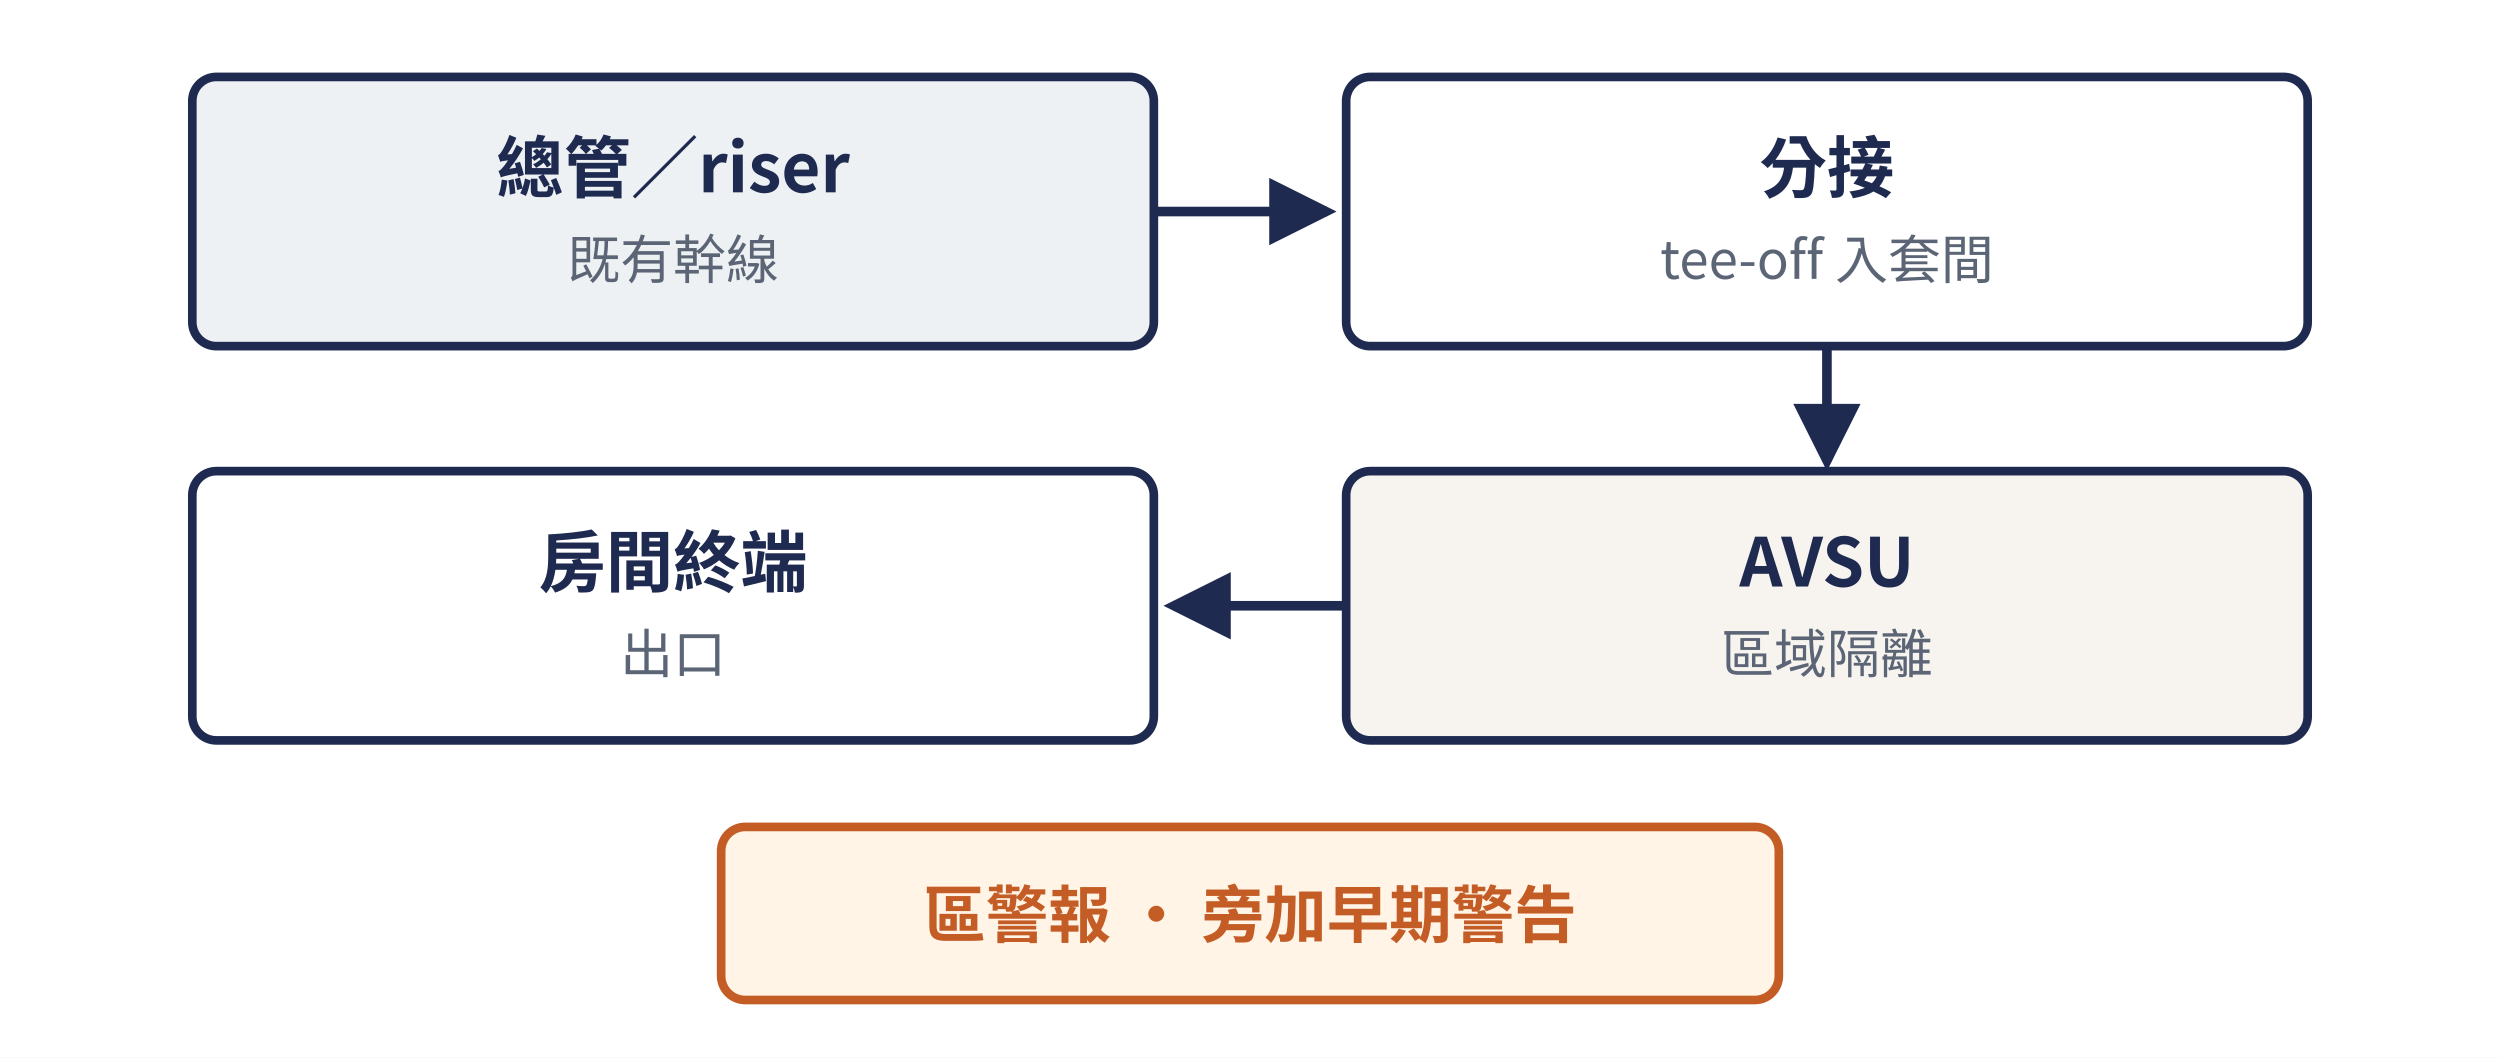
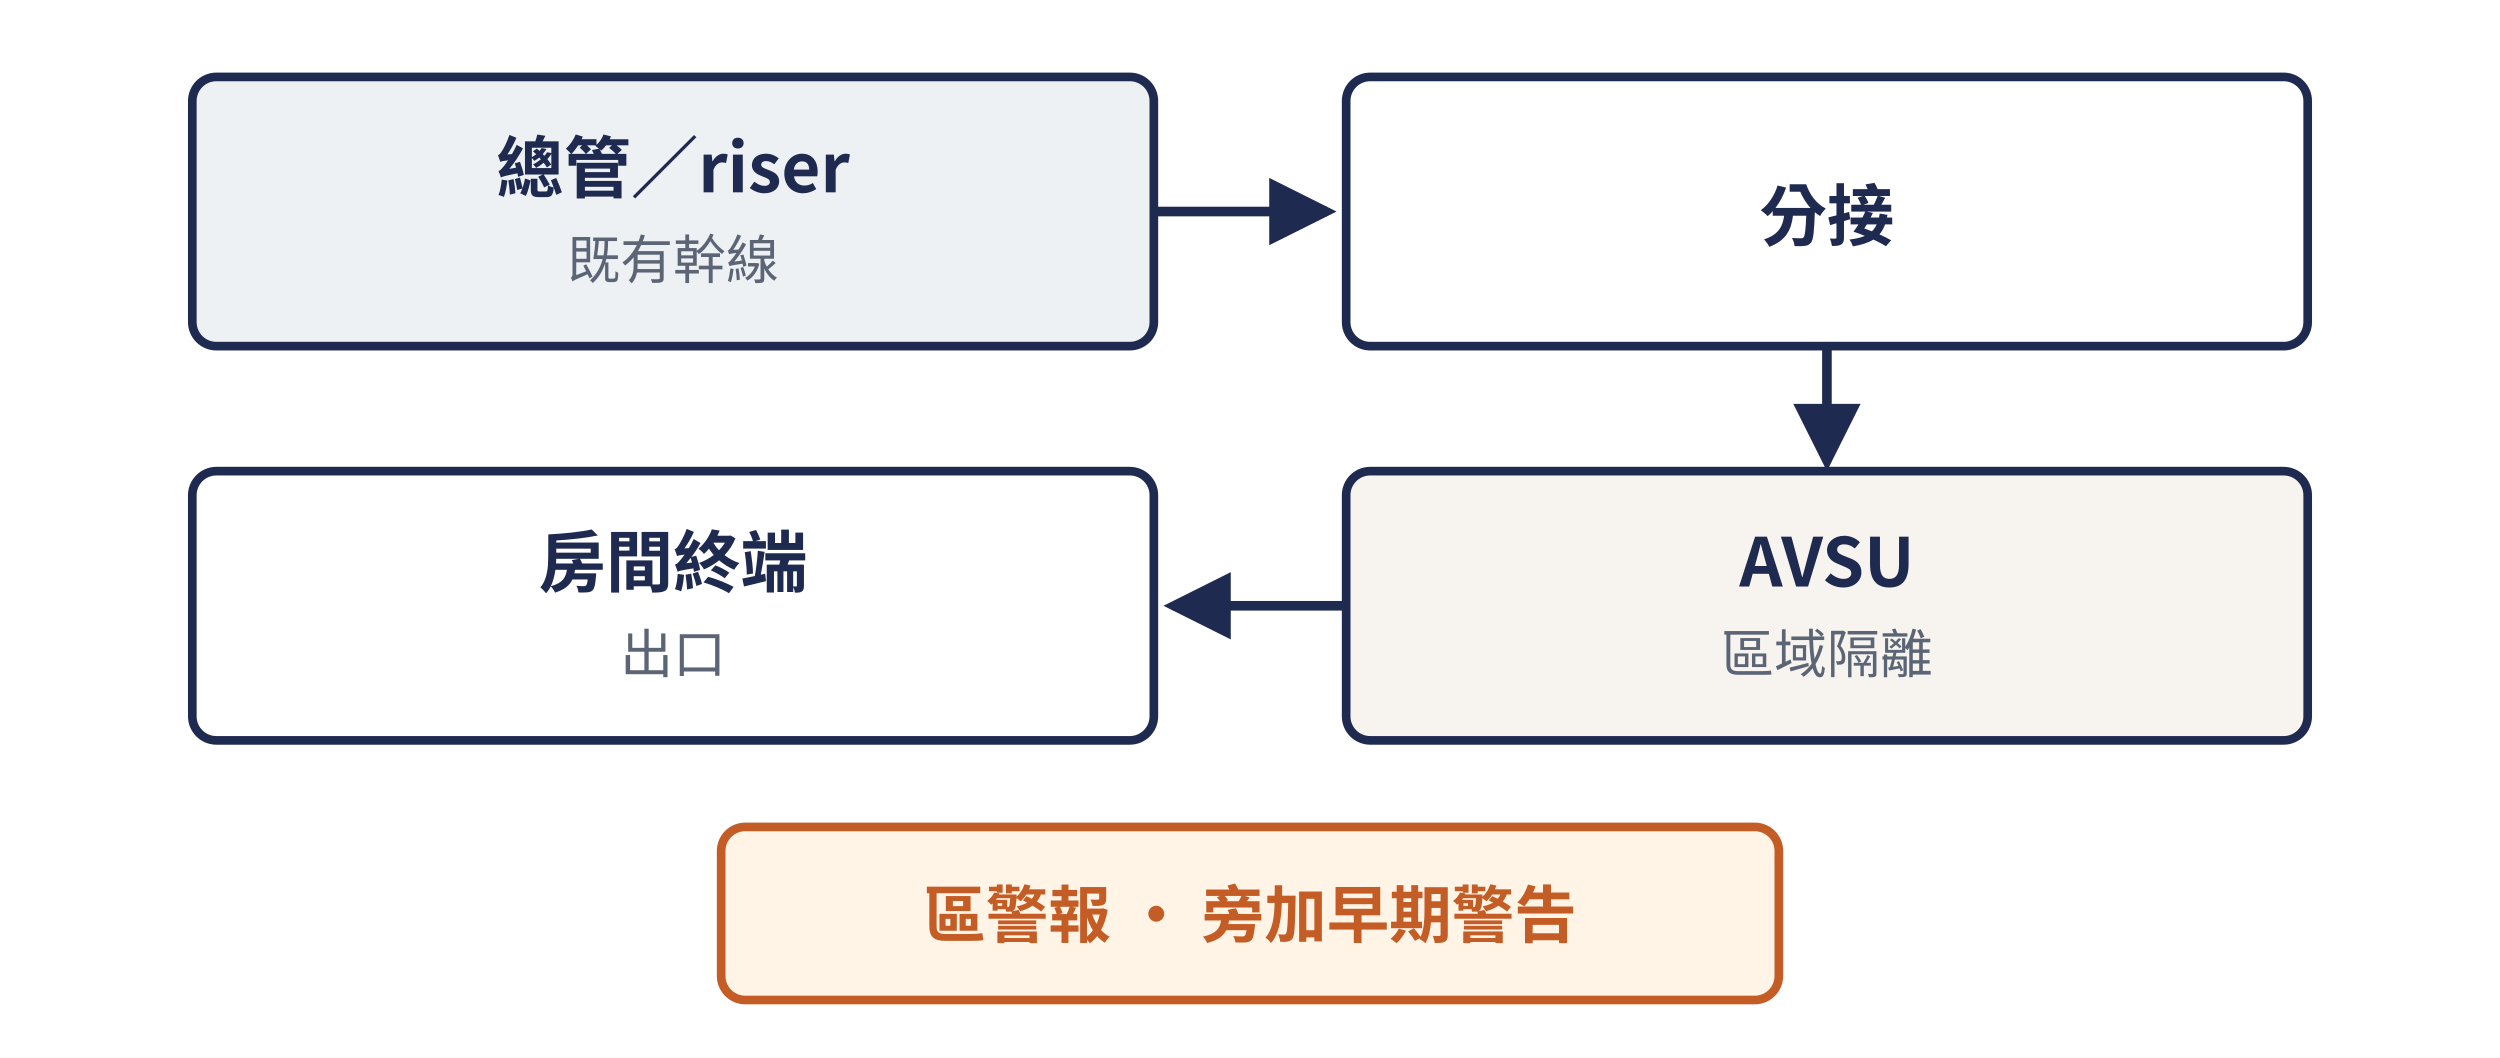
<svg xmlns="http://www.w3.org/2000/svg" viewBox="0 0 520 220" role="img" aria-label="D0e 醫用氣體">
  <defs>
    <marker id="a0e" markerWidth="7" markerHeight="7" refX="6" refY="3.5" orient="auto">
      <path d="M0,0 L7,3.5 L0,7 Z" fill="#1E2A50" />
    </marker>
  </defs>
  <rect width="520" height="220" fill="#FFFFFF" />
  <rect x="40" y="16" width="200" height="56" rx="5" fill="#EEF1F4" stroke="#1E2A50" stroke-width="1.8" />
  <text x="140" y="40" text-anchor="middle" font-family="Noto Sans CJK TC,sans-serif" font-size="14" font-weight="700" fill="#1E2A50">總管／riser</text>
  <text x="140" y="58" text-anchor="middle" font-family="Noto Sans CJK TC,sans-serif" font-size="11" fill="#5C6575">既有幹線</text>
  <line x1="240" y1="44" x2="276" y2="44" stroke="#1E2A50" stroke-width="2" marker-end="url(#a0e)" />
  <rect x="280" y="16" width="200" height="56" rx="5" fill="#FFFFFF" stroke="#1E2A50" stroke-width="1.8" />
-   <text x="380" y="40" text-anchor="middle" font-family="Noto Sans CJK TC,sans-serif" font-size="14" font-weight="700" fill="#1E2A50">分接</text>
-   <text x="380" y="58" text-anchor="middle" font-family="Noto Sans CJK TC,sans-serif" font-size="11" fill="#5C6575">tee-off 入套間</text>
+   <text x="380" y="50" text-anchor="middle" font-family="Noto Sans CJK TC,sans-serif" font-size="14" font-weight="700" fill="#1E2A50">分接</text>
  <line x1="380" y1="72" x2="380" y2="96" stroke="#1E2A50" stroke-width="2" marker-end="url(#a0e)" />
  <rect x="280" y="98" width="200" height="56" rx="5" fill="#F7F4F0" stroke="#1E2A50" stroke-width="1.8" />
  <text x="380" y="122" text-anchor="middle" font-family="Noto Sans CJK TC,sans-serif" font-size="14" font-weight="700" fill="#1E2A50">AVSU</text>
  <text x="380" y="140" text-anchor="middle" font-family="Noto Sans CJK TC,sans-serif" font-size="11" fill="#5C6575">區域隔離</text>
  <line x1="280" y1="126" x2="244" y2="126" stroke="#1E2A50" stroke-width="2" marker-end="url(#a0e)" />
  <rect x="40" y="98" width="200" height="56" rx="5" fill="#FFFFFF" stroke="#1E2A50" stroke-width="1.8" />
  <text x="140" y="122" text-anchor="middle" font-family="Noto Sans CJK TC,sans-serif" font-size="14" font-weight="700" fill="#1E2A50">房間終端</text>
  <text x="140" y="140" text-anchor="middle" font-family="Noto Sans CJK TC,sans-serif" font-size="11" fill="#5C6575">出口</text>
  <rect x="150" y="172" width="220" height="36" rx="5" fill="#FFF4E5" stroke="#C45C26" stroke-width="1.8" />
  <text x="260" y="195" text-anchor="middle" font-family="Noto Sans CJK TC,sans-serif" font-size="13" font-weight="700" fill="#C45C26">區警報 · 旁加早期警告</text>
</svg>
